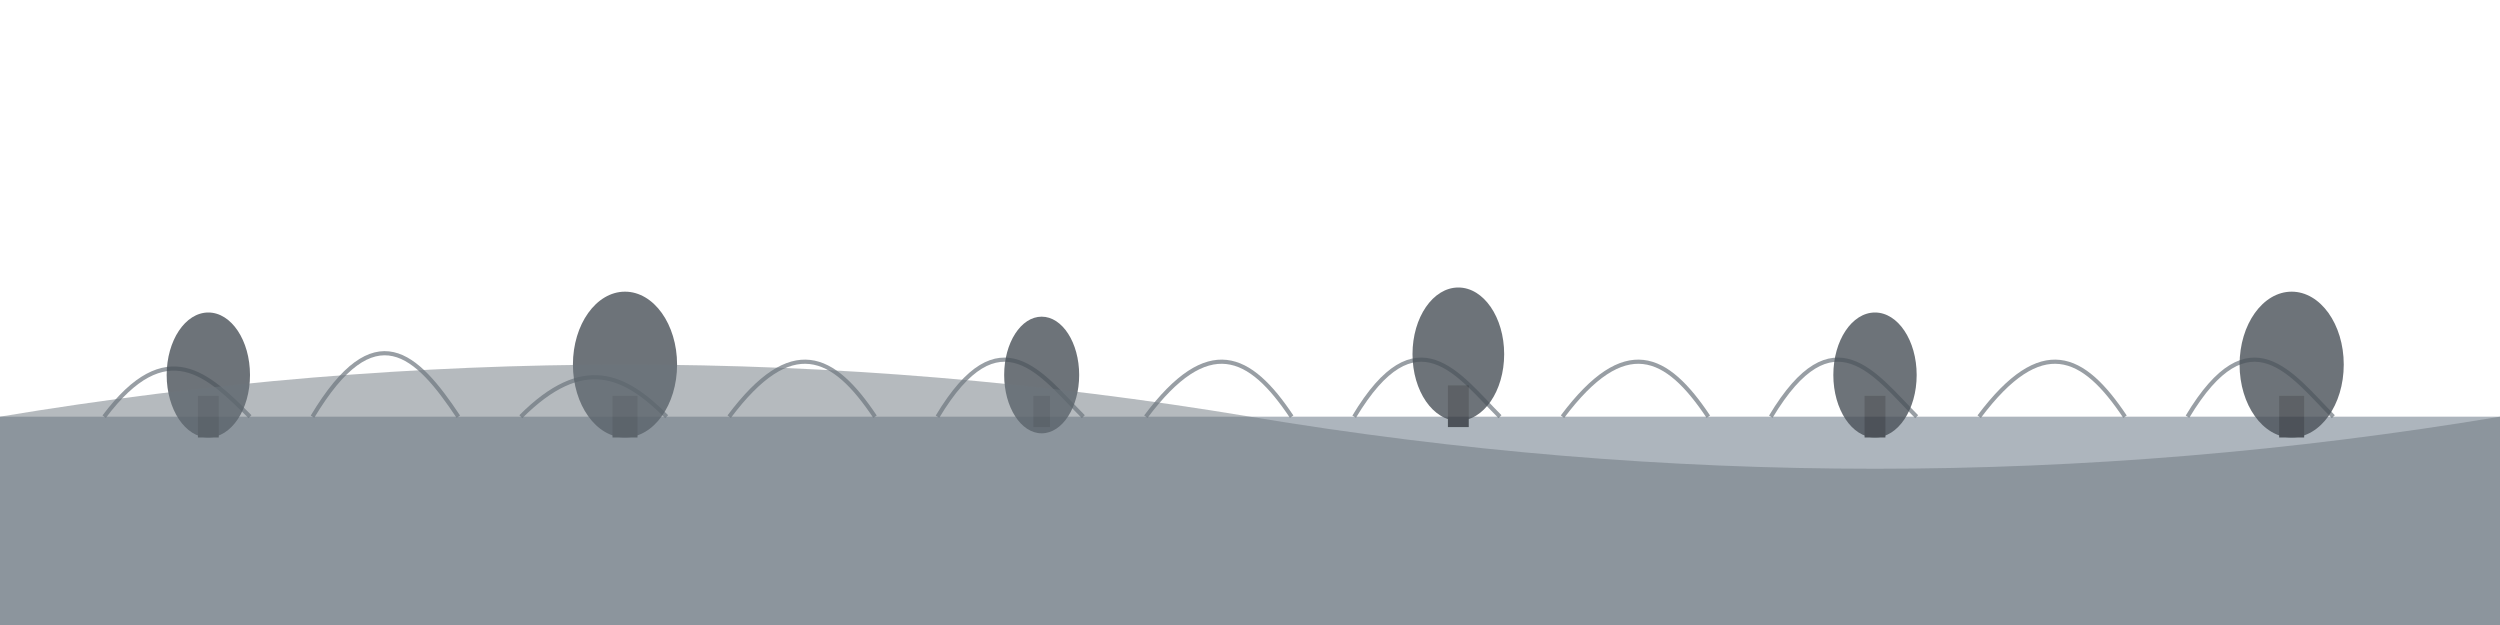
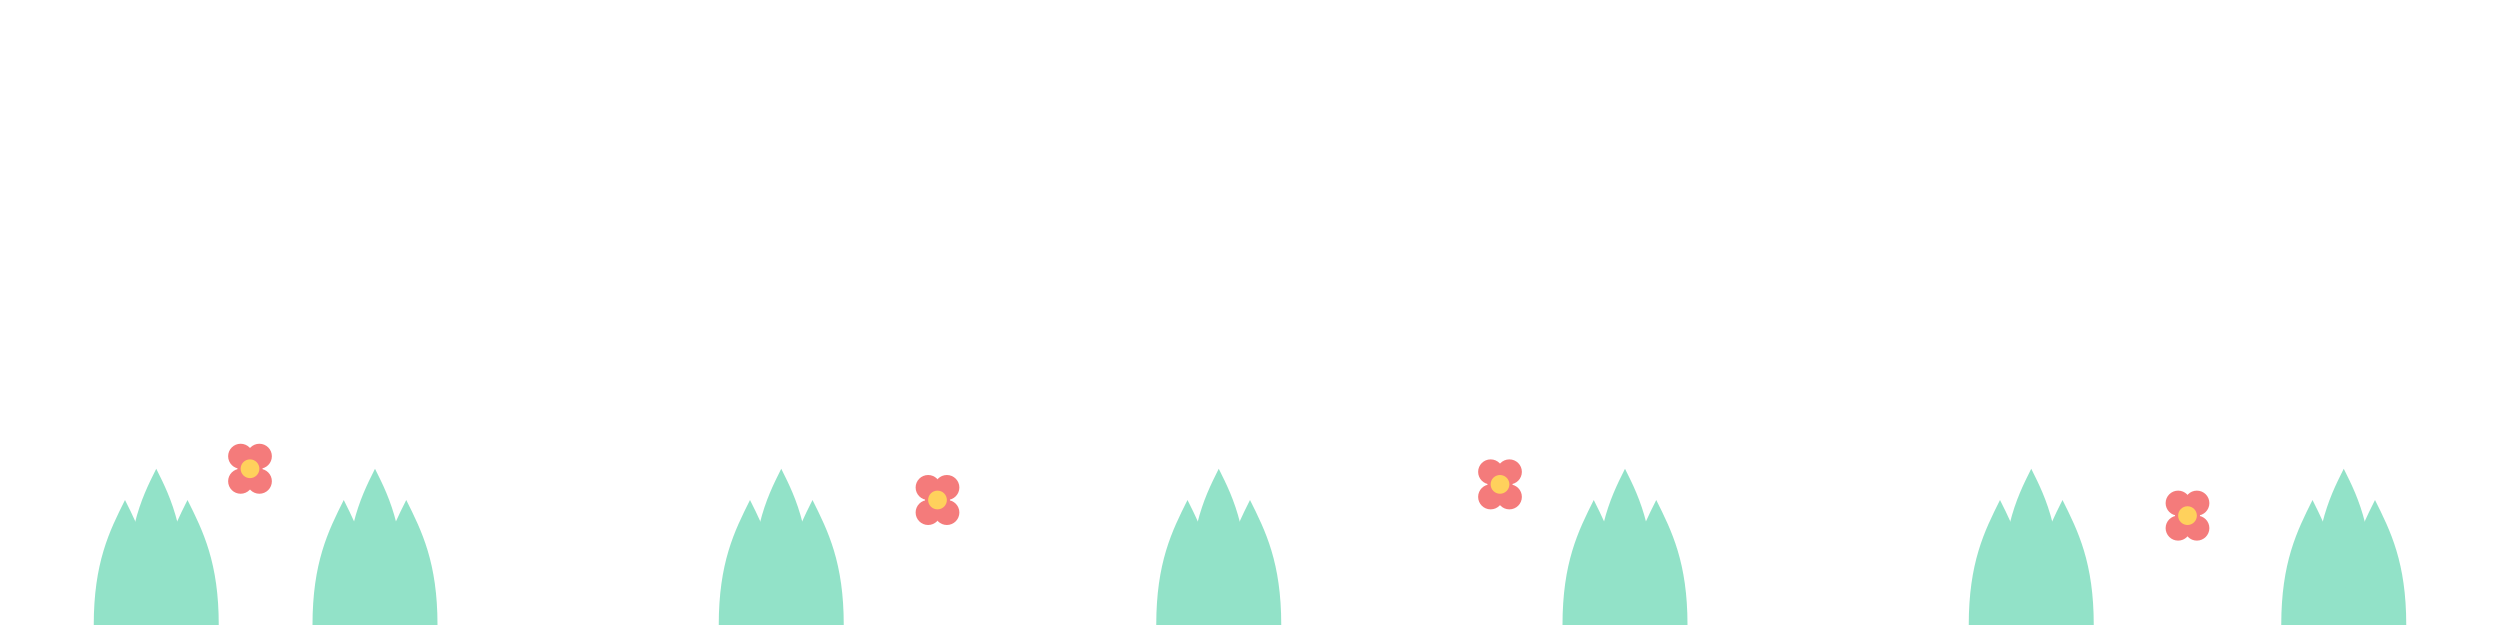
- <svg xmlns="http://www.w3.org/2000/svg" width="1200" height="300" viewBox="0 0 1200 300">
-   <rect x="0" y="200" width="1200" height="100" fill="#adb5bd" />
-   <g opacity="0.7" fill="#6c757d">
-     <path d="M50,200 C80,160 100,180 120,200" stroke-width="2" stroke="#6c757d" fill="none" />
-     <path d="M150,200 C180,150 200,170 220,200" stroke-width="2" stroke="#6c757d" fill="none" />
-     <path d="M250,200 C280,170 300,180 320,200" stroke-width="2" stroke="#6c757d" fill="none" />
-     <path d="M350,200 C380,160 400,170 420,200" stroke-width="2" stroke="#6c757d" fill="none" />
-     <path d="M450,200 C480,150 500,180 520,200" stroke-width="2" stroke="#6c757d" fill="none" />
-     <path d="M550,200 C580,160 600,170 620,200" stroke-width="2" stroke="#6c757d" fill="none" />
-     <path d="M650,200 C680,150 700,180 720,200" stroke-width="2" stroke="#6c757d" fill="none" />
-     <path d="M750,200 C780,160 800,170 820,200" stroke-width="2" stroke="#6c757d" fill="none" />
-     <path d="M850,200 C880,150 900,180 920,200" stroke-width="2" stroke="#6c757d" fill="none" />
-     <path d="M950,200 C980,160 1000,170 1020,200" stroke-width="2" stroke="#6c757d" fill="none" />
-     <path d="M1050,200 C1080,150 1100,180 1120,200" stroke-width="2" stroke="#6c757d" fill="none" />
+ <svg xmlns="http://www.w3.org/2000/svg" width="800" height="200" viewBox="0 0 800 200">
+   <rect width="100%" height="100%" fill="transparent" />
+   <g fill="#4acea3" opacity="0.6">
+     <path d="M50,200 C50,180 45,170 40,160 C35,170 30,180 30,200 Z" />
+     <path d="M60,200 C60,170 55,160 50,150 C45,160 40,170 40,200 Z" />
+     <path d="M70,200 C70,180 65,170 60,160 C55,170 50,180 50,200 Z" />
+     <path d="M120,200 C120,180 115,170 110,160 C105,170 100,180 100,200 Z" />
+     <path d="M130,200 C130,170 125,160 120,150 C115,160 110,170 110,200 Z" />
+     <path d="M140,200 C140,180 135,170 130,160 C125,170 120,180 120,200 Z" />
+     <path d="M250,200 C250,180 245,170 240,160 C235,170 230,180 230,200 Z" />
+     <path d="M260,200 C260,170 255,160 250,150 C245,160 240,170 240,200 Z" />
+     <path d="M270,200 C270,180 265,170 260,160 C255,170 250,180 250,200 Z" />
+     <path d="M390,200 C390,180 385,170 380,160 C375,170 370,180 370,200 Z" />
+     <path d="M400,200 C400,170 395,160 390,150 C385,160 380,170 380,200 Z" />
+     <path d="M410,200 C410,180 405,170 400,160 C395,170 390,180 390,200 Z" />
+     <path d="M520,200 C520,180 515,170 510,160 C505,170 500,180 500,200 Z" />
+     <path d="M530,200 C530,170 525,160 520,150 C515,160 510,170 510,200 Z" />
+     <path d="M540,200 C540,180 535,170 530,160 C525,170 520,180 520,200 Z" />
+     <path d="M650,200 C650,180 645,170 640,160 C635,170 630,180 630,200 Z" />
+     <path d="M660,200 C660,170 655,160 650,150 C645,160 640,170 640,200 Z" />
+     <path d="M670,200 C670,180 665,170 660,160 C655,170 650,180 650,200 Z" />
+     <path d="M750,200 C750,180 745,170 740,160 C735,170 730,180 730,200 Z" />
+     <path d="M760,200 C760,170 755,160 750,150 C745,160 740,170 740,200 Z" />
+     <path d="M770,200 C770,180 765,170 760,160 C755,170 750,180 750,200 Z" />
  </g>
-   <g opacity="0.8">
-     <ellipse cx="100" cy="180" rx="20" ry="30" fill="#495057" />
-     <rect x="95" y="190" width="10" height="20" fill="#343a40" />
-     <ellipse cx="300" cy="175" rx="25" ry="35" fill="#495057" />
-     <rect x="294" y="190" width="12" height="20" fill="#343a40" />
-     <ellipse cx="500" cy="180" rx="18" ry="28" fill="#495057" />
-     <rect x="496" y="190" width="8" height="15" fill="#343a40" />
-     <ellipse cx="700" cy="170" rx="22" ry="32" fill="#495057" />
-     <rect x="695" y="185" width="10" height="20" fill="#343a40" />
-     <ellipse cx="900" cy="180" rx="20" ry="30" fill="#495057" />
-     <rect x="895" y="190" width="10" height="20" fill="#343a40" />
-     <ellipse cx="1100" cy="175" rx="25" ry="35" fill="#495057" />
-     <rect x="1094" y="190" width="12" height="20" fill="#343a40" />
+   <g>
+     <circle cx="80" cy="150" r="4" fill="#f47b7b" />
+     <circle cx="83" cy="146" r="4" fill="#f47b7b" />
+     <circle cx="77" cy="146" r="4" fill="#f47b7b" />
+     <circle cx="83" cy="154" r="4" fill="#f47b7b" />
+     <circle cx="77" cy="154" r="4" fill="#f47b7b" />
+     <circle cx="80" cy="150" r="3" fill="#ffd15c" />
+     <circle cx="300" cy="160" r="4" fill="#f47b7b" />
+     <circle cx="303" cy="156" r="4" fill="#f47b7b" />
+     <circle cx="297" cy="156" r="4" fill="#f47b7b" />
+     <circle cx="303" cy="164" r="4" fill="#f47b7b" />
+     <circle cx="297" cy="164" r="4" fill="#f47b7b" />
+     <circle cx="300" cy="160" r="3" fill="#ffd15c" />
+     <circle cx="480" cy="155" r="4" fill="#f47b7b" />
+     <circle cx="483" cy="151" r="4" fill="#f47b7b" />
+     <circle cx="477" cy="151" r="4" fill="#f47b7b" />
+     <circle cx="483" cy="159" r="4" fill="#f47b7b" />
+     <circle cx="477" cy="159" r="4" fill="#f47b7b" />
+     <circle cx="480" cy="155" r="3" fill="#ffd15c" />
+     <circle cx="700" cy="165" r="4" fill="#f47b7b" />
+     <circle cx="703" cy="161" r="4" fill="#f47b7b" />
+     <circle cx="697" cy="161" r="4" fill="#f47b7b" />
+     <circle cx="703" cy="169" r="4" fill="#f47b7b" />
+     <circle cx="697" cy="169" r="4" fill="#f47b7b" />
+     <circle cx="700" cy="165" r="3" fill="#ffd15c" />
  </g>
-   <path d="M0,200 Q300,150 600,200 Q900,250 1200,200 L1200,300 L0,300 Z" fill="#6c757d" opacity="0.5" />
</svg>
